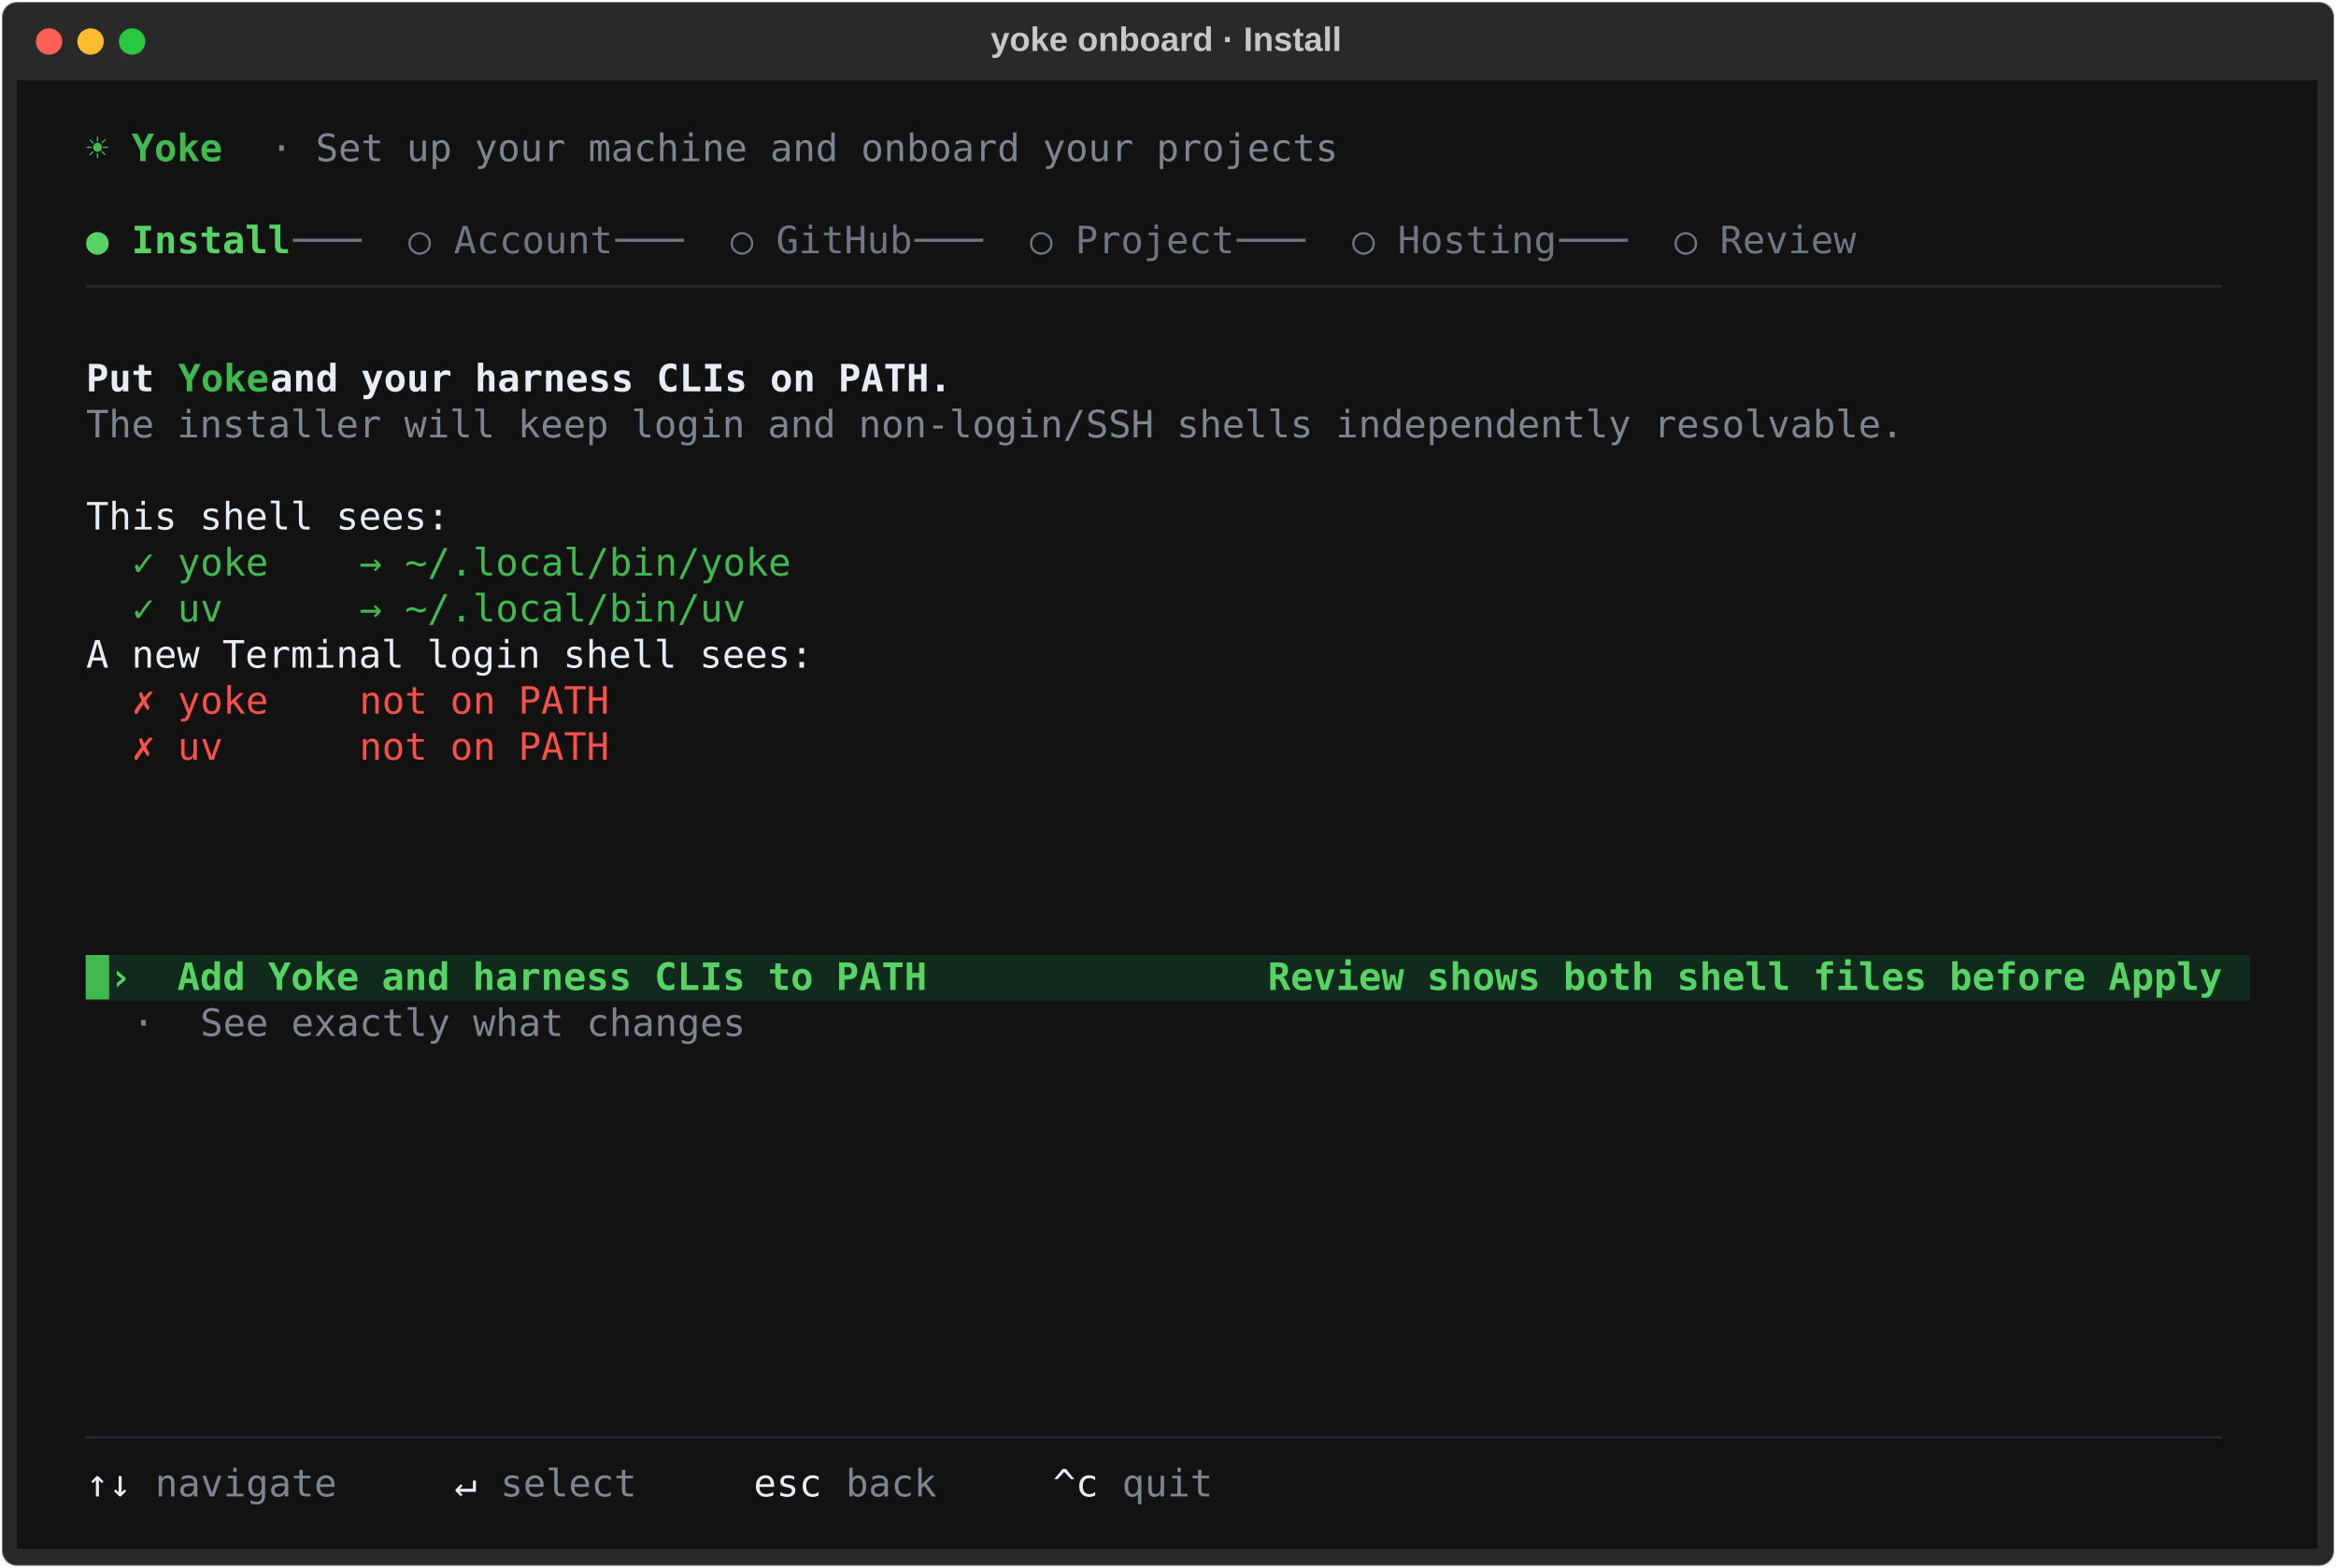
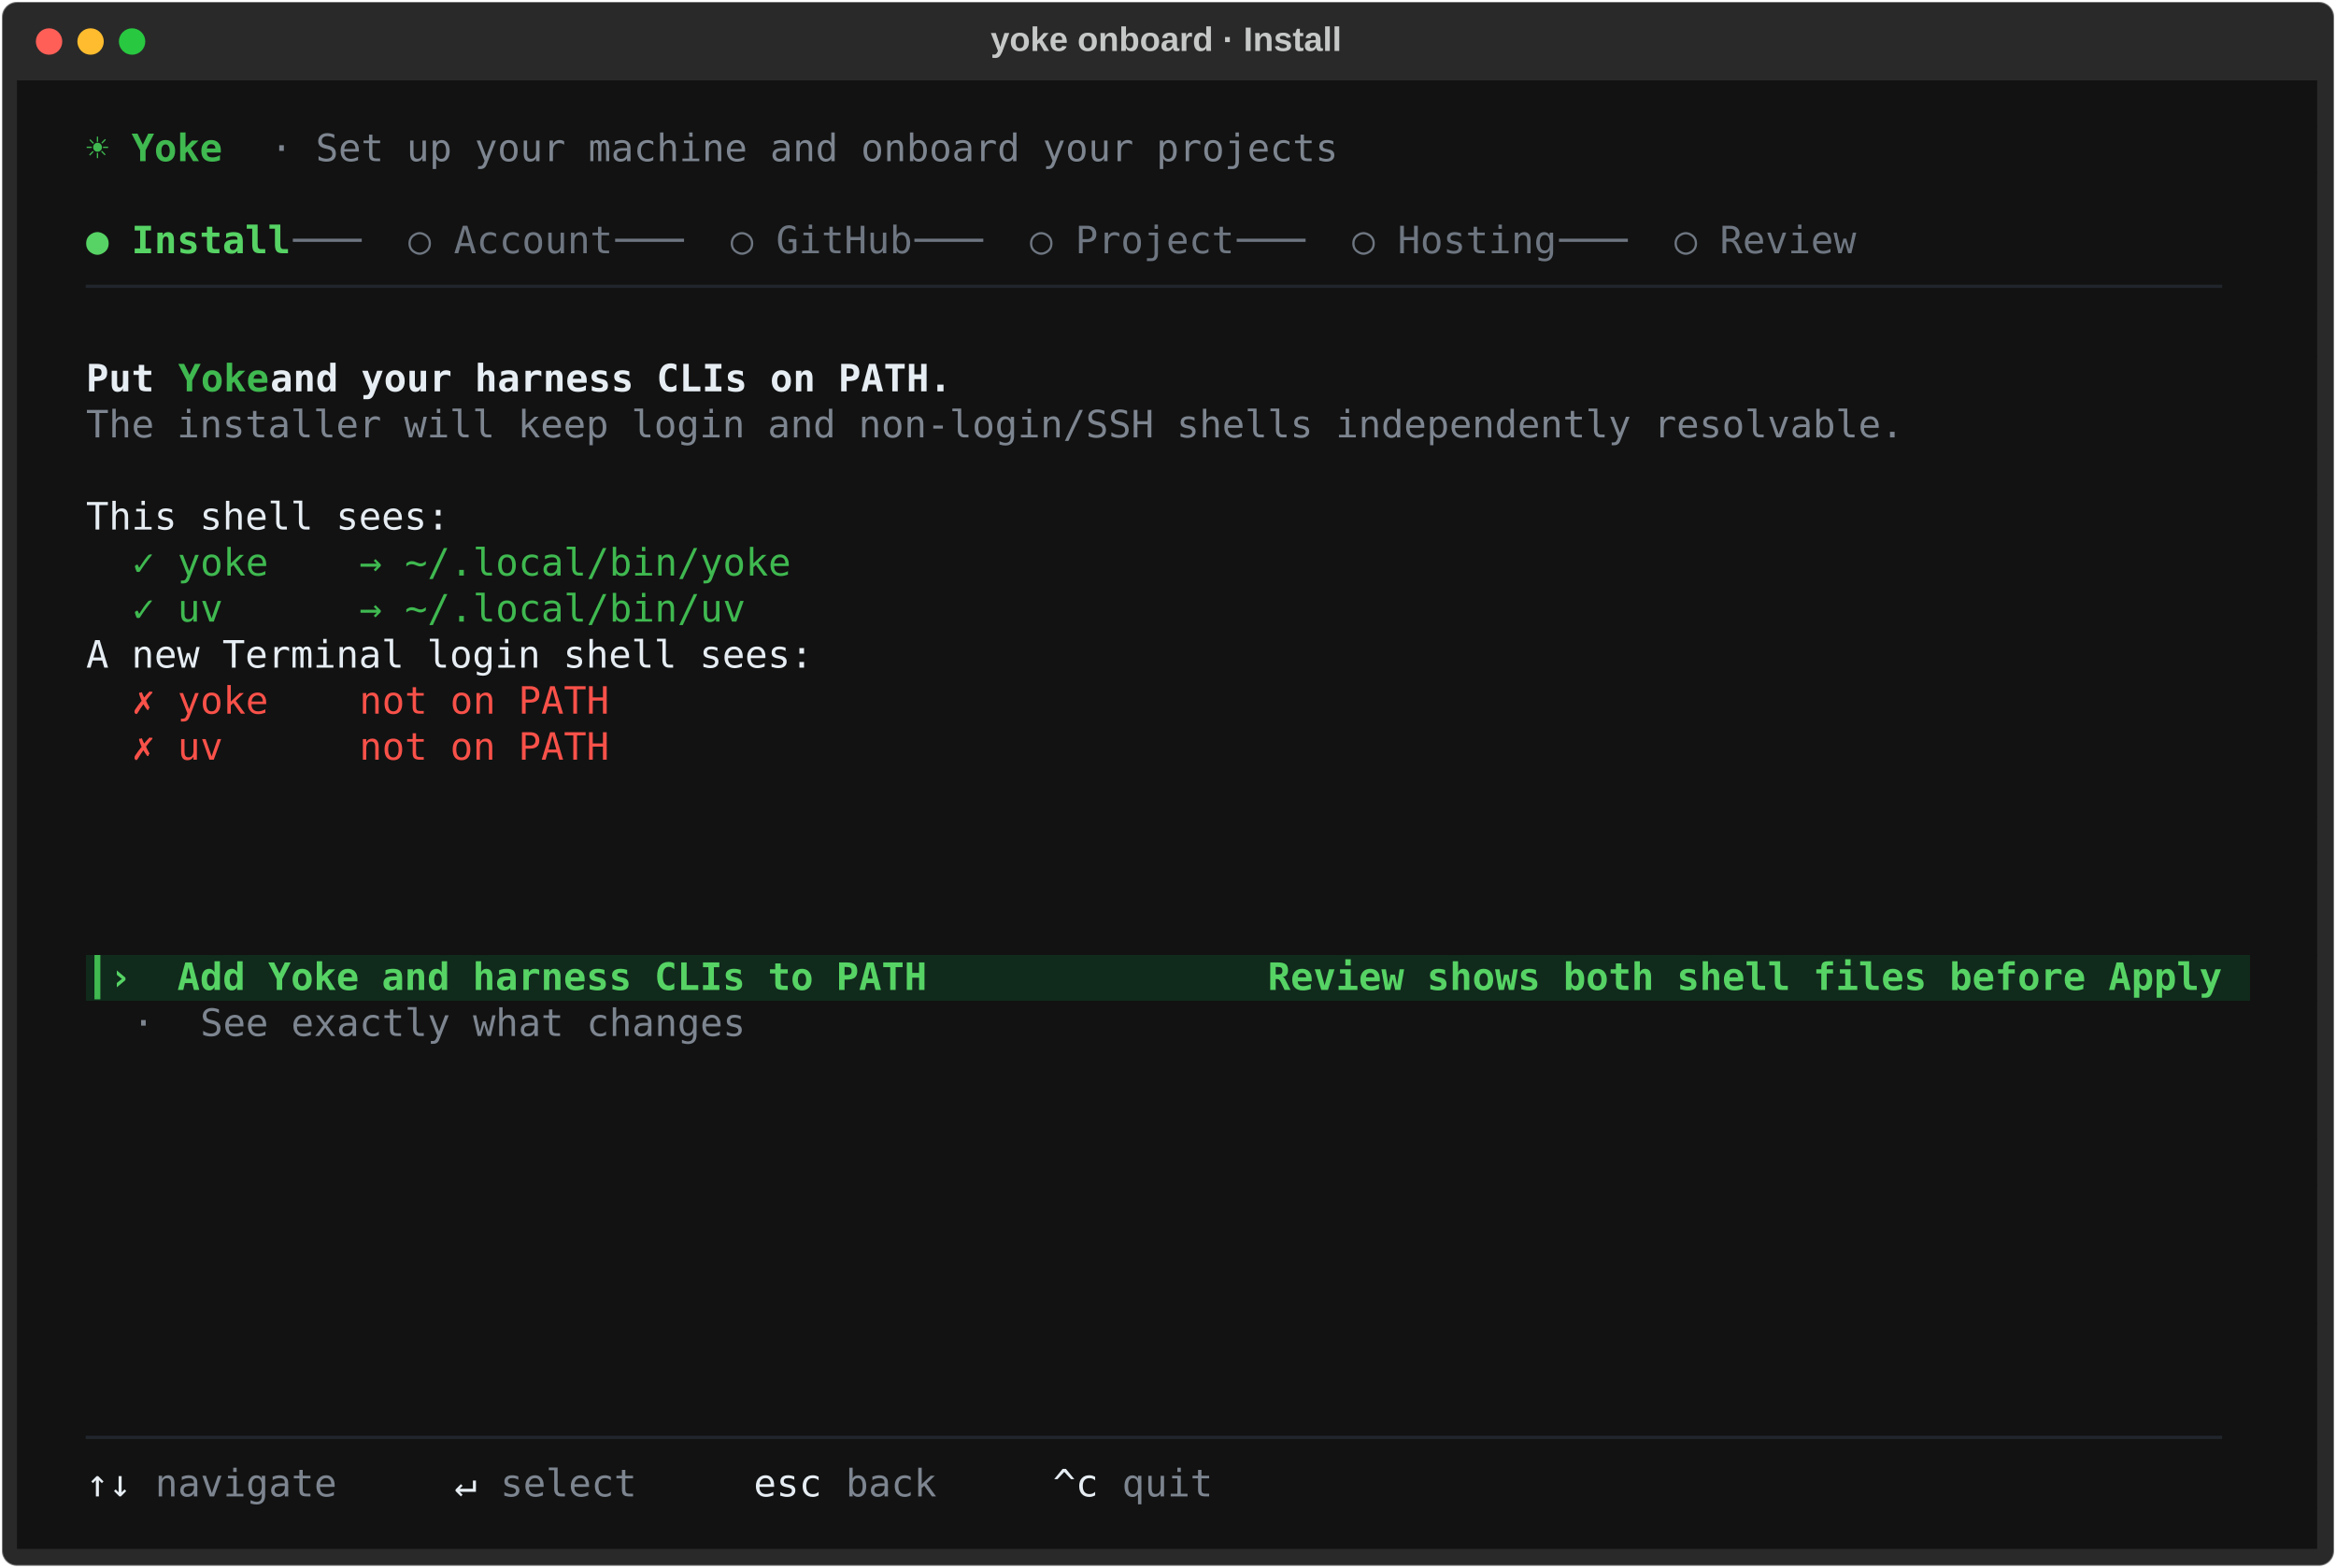
<svg xmlns="http://www.w3.org/2000/svg" class="rich-terminal" viewBox="0 0 1238 830.8">
  <style>

    @font-face {
        font-family: "Fira Code";
        src: local("FiraCode-Regular"),
                url("https://cdnjs.cloudflare.com/ajax/libs/firacode/{{VERSION}}/woff2/FiraCode-Regular.woff2") format("woff2"),
                url("https://cdnjs.cloudflare.com/ajax/libs/firacode/{{VERSION}}/woff/FiraCode-Regular.woff") format("woff");
        font-style: normal;
        font-weight: 400;
    }
    @font-face {
        font-family: "Fira Code";
        src: local("FiraCode-Bold"),
                url("https://cdnjs.cloudflare.com/ajax/libs/firacode/{{VERSION}}/woff2/FiraCode-Bold.woff2") format("woff2"),
                url("https://cdnjs.cloudflare.com/ajax/libs/firacode/{{VERSION}}/woff/FiraCode-Bold.woff") format("woff");
        font-style: bold;
        font-weight: 700;
    }

    .terminal-YOKE-matrix {
        font-family: Fira Code, monospace;
        font-size: 20px;
        line-height: 24.4px;
        font-variant-east-asian: full-width;
    }

    .terminal-YOKE-title {
        font-size: 18px;
        font-weight: bold;
        font-family: arial;
    }

.terminal-YOKE-r2 { fill: #3fb950;font-weight: bold }
.terminal-YOKE-r3 { fill: #e6edf3 }
.terminal-YOKE-r4 { fill: #7d8590 }
.terminal-YOKE-r5 { fill: #56d364;font-weight: bold }
.terminal-YOKE-r6 { fill: #6e7681 }
.terminal-YOKE-r7 { fill: #21262d }
.terminal-YOKE-r8 { fill: #e6edf3;font-weight: bold }
.terminal-YOKE-r9 { fill: #3fb950 }
.terminal-YOKE-r10 { fill: #f85149 }
    </style>
  <defs>
    <clipPath id="terminal-YOKE-clip-terminal">
      <rect x="0" y="0" width="1219.0" height="779.8" />
    </clipPath>
    <clipPath id="terminal-YOKE-line-0">
      <rect x="0" y="1.5" width="1220" height="24.65" />
    </clipPath>
    <clipPath id="terminal-YOKE-line-1">
      <rect x="0" y="25.9" width="1220" height="24.65" />
    </clipPath>
    <clipPath id="terminal-YOKE-line-2">
      <rect x="0" y="50.3" width="1220" height="24.65" />
    </clipPath>
    <clipPath id="terminal-YOKE-line-3">
      <rect x="0" y="74.7" width="1220" height="24.65" />
    </clipPath>
    <clipPath id="terminal-YOKE-line-4">
      <rect x="0" y="99.1" width="1220" height="24.65" />
    </clipPath>
    <clipPath id="terminal-YOKE-line-5">
      <rect x="0" y="123.5" width="1220" height="24.65" />
    </clipPath>
    <clipPath id="terminal-YOKE-line-6">
      <rect x="0" y="147.9" width="1220" height="24.65" />
    </clipPath>
    <clipPath id="terminal-YOKE-line-7">
      <rect x="0" y="172.3" width="1220" height="24.65" />
    </clipPath>
    <clipPath id="terminal-YOKE-line-8">
      <rect x="0" y="196.7" width="1220" height="24.65" />
    </clipPath>
    <clipPath id="terminal-YOKE-line-9">
      <rect x="0" y="221.1" width="1220" height="24.65" />
    </clipPath>
    <clipPath id="terminal-YOKE-line-10">
      <rect x="0" y="245.5" width="1220" height="24.65" />
    </clipPath>
    <clipPath id="terminal-YOKE-line-11">
      <rect x="0" y="269.9" width="1220" height="24.65" />
    </clipPath>
    <clipPath id="terminal-YOKE-line-12">
      <rect x="0" y="294.3" width="1220" height="24.65" />
    </clipPath>
    <clipPath id="terminal-YOKE-line-13">
      <rect x="0" y="318.7" width="1220" height="24.65" />
    </clipPath>
    <clipPath id="terminal-YOKE-line-14">
      <rect x="0" y="343.1" width="1220" height="24.65" />
    </clipPath>
    <clipPath id="terminal-YOKE-line-15">
      <rect x="0" y="367.5" width="1220" height="24.65" />
    </clipPath>
    <clipPath id="terminal-YOKE-line-16">
      <rect x="0" y="391.9" width="1220" height="24.65" />
    </clipPath>
    <clipPath id="terminal-YOKE-line-17">
      <rect x="0" y="416.3" width="1220" height="24.65" />
    </clipPath>
    <clipPath id="terminal-YOKE-line-18">
      <rect x="0" y="440.7" width="1220" height="24.65" />
    </clipPath>
    <clipPath id="terminal-YOKE-line-19">
      <rect x="0" y="465.1" width="1220" height="24.65" />
    </clipPath>
    <clipPath id="terminal-YOKE-line-20">
      <rect x="0" y="489.5" width="1220" height="24.65" />
    </clipPath>
    <clipPath id="terminal-YOKE-line-21">
      <rect x="0" y="513.9" width="1220" height="24.65" />
    </clipPath>
    <clipPath id="terminal-YOKE-line-22">
      <rect x="0" y="538.3" width="1220" height="24.65" />
    </clipPath>
    <clipPath id="terminal-YOKE-line-23">
      <rect x="0" y="562.7" width="1220" height="24.65" />
    </clipPath>
    <clipPath id="terminal-YOKE-line-24">
      <rect x="0" y="587.1" width="1220" height="24.65" />
    </clipPath>
    <clipPath id="terminal-YOKE-line-25">
      <rect x="0" y="611.5" width="1220" height="24.65" />
    </clipPath>
    <clipPath id="terminal-YOKE-line-26">
      <rect x="0" y="635.9" width="1220" height="24.65" />
    </clipPath>
    <clipPath id="terminal-YOKE-line-27">
      <rect x="0" y="660.3" width="1220" height="24.65" />
    </clipPath>
    <clipPath id="terminal-YOKE-line-28">
      <rect x="0" y="684.7" width="1220" height="24.65" />
    </clipPath>
    <clipPath id="terminal-YOKE-line-29">
      <rect x="0" y="709.1" width="1220" height="24.65" />
    </clipPath>
    <clipPath id="terminal-YOKE-line-30">
      <rect x="0" y="733.5" width="1220" height="24.65" />
    </clipPath>
  </defs>
  <rect fill="#292929" stroke="rgba(255,255,255,0.35)" stroke-width="1" x="1" y="1" width="1236" height="828.8" rx="8" />
  <text class="terminal-YOKE-title" fill="#c5c8c6" text-anchor="middle" x="618" y="27">yoke onboard · Install</text>
  <g transform="translate(26,22)">
    <circle cx="0" cy="0" r="7" fill="#ff5f57" />
    <circle cx="22" cy="0" r="7" fill="#febc2e" />
    <circle cx="44" cy="0" r="7" fill="#28c840" />
  </g>
  <g transform="translate(9, 41)" clip-path="url(#terminal-YOKE-clip-terminal)">
    <rect fill="#121212" x="0" y="1.5" width="1220" height="24.65" shape-rendering="crispEdges" />
    <rect fill="#121212" x="0" y="25.9" width="36.6" height="24.65" shape-rendering="crispEdges" />
    <rect fill="#121212" x="36.6" y="25.9" width="73.2" height="24.65" shape-rendering="crispEdges" />
    <rect fill="#121212" x="109.8" y="25.9" width="24.4" height="24.65" shape-rendering="crispEdges" />
    <rect fill="#121212" x="134.2" y="25.9" width="573.4" height="24.65" shape-rendering="crispEdges" />
    <rect fill="#121212" x="707.6" y="25.9" width="512.4" height="24.65" shape-rendering="crispEdges" />
    <rect fill="#121212" x="0" y="50.3" width="1220" height="24.65" shape-rendering="crispEdges" />
    <rect fill="#121212" x="0" y="74.7" width="36.6" height="24.65" shape-rendering="crispEdges" />
    <rect fill="#121212" x="36.6" y="74.7" width="109.8" height="24.65" shape-rendering="crispEdges" />
    <rect fill="#121212" x="146.4" y="74.7" width="61" height="24.65" shape-rendering="crispEdges" />
    <rect fill="#121212" x="207.4" y="74.7" width="109.8" height="24.65" shape-rendering="crispEdges" />
    <rect fill="#121212" x="317.2" y="74.7" width="61" height="24.65" shape-rendering="crispEdges" />
    <rect fill="#121212" x="378.2" y="74.7" width="97.6" height="24.65" shape-rendering="crispEdges" />
    <rect fill="#121212" x="475.8" y="74.7" width="61" height="24.65" shape-rendering="crispEdges" />
    <rect fill="#121212" x="536.8" y="74.7" width="109.8" height="24.65" shape-rendering="crispEdges" />
    <rect fill="#121212" x="646.6" y="74.7" width="61" height="24.65" shape-rendering="crispEdges" />
    <rect fill="#121212" x="707.6" y="74.7" width="109.8" height="24.65" shape-rendering="crispEdges" />
    <rect fill="#121212" x="817.4" y="74.7" width="61" height="24.65" shape-rendering="crispEdges" />
    <rect fill="#121212" x="878.4" y="74.7" width="97.6" height="24.65" shape-rendering="crispEdges" />
    <rect fill="#121212" x="976" y="74.7" width="244" height="24.65" shape-rendering="crispEdges" />
    <rect fill="#121212" x="0" y="99.1" width="36.6" height="24.65" shape-rendering="crispEdges" />
    <rect fill="#121212" x="36.6" y="99.1" width="1146.8" height="24.65" shape-rendering="crispEdges" />
    <rect fill="#121212" x="1183.4" y="99.1" width="36.6" height="24.65" shape-rendering="crispEdges" />
    <rect fill="#121212" x="0" y="123.5" width="1220" height="24.65" shape-rendering="crispEdges" />
    <rect fill="#121212" x="0" y="147.9" width="36.6" height="24.65" shape-rendering="crispEdges" />
    <rect fill="#121212" x="36.6" y="147.9" width="48.8" height="24.65" shape-rendering="crispEdges" />
    <rect fill="#121212" x="85.4" y="147.9" width="48.8" height="24.65" shape-rendering="crispEdges" />
    <rect fill="#121212" x="134.2" y="147.9" width="378.2" height="24.65" shape-rendering="crispEdges" />
    <rect fill="#121212" x="512.4" y="147.9" width="707.6" height="24.65" shape-rendering="crispEdges" />
    <rect fill="#121212" x="0" y="172.3" width="36.6" height="24.65" shape-rendering="crispEdges" />
    <rect fill="#121212" x="36.6" y="172.3" width="976" height="24.65" shape-rendering="crispEdges" />
    <rect fill="#121212" x="1012.6" y="172.3" width="170.8" height="24.65" shape-rendering="crispEdges" />
    <rect fill="#121212" x="1183.4" y="172.3" width="36.6" height="24.65" shape-rendering="crispEdges" />
    <rect fill="#121212" x="0" y="196.7" width="36.6" height="24.65" shape-rendering="crispEdges" />
    <rect fill="#121212" x="36.6" y="196.7" width="0" height="24.65" shape-rendering="crispEdges" />
    <rect fill="#121212" x="36.6" y="196.7" width="1183.4" height="24.65" shape-rendering="crispEdges" />
    <rect fill="#121212" x="0" y="221.1" width="36.6" height="24.65" shape-rendering="crispEdges" />
    <rect fill="#121212" x="36.6" y="221.1" width="195.2" height="24.65" shape-rendering="crispEdges" />
    <rect fill="#121212" x="231.8" y="221.1" width="988.2" height="24.65" shape-rendering="crispEdges" />
    <rect fill="#121212" x="0" y="245.5" width="36.6" height="24.65" shape-rendering="crispEdges" />
    <rect fill="#121212" x="36.6" y="245.5" width="24.4" height="24.65" shape-rendering="crispEdges" />
    <rect fill="#121212" x="61" y="245.5" width="353.8" height="24.65" shape-rendering="crispEdges" />
    <rect fill="#121212" x="414.8" y="245.5" width="805.2" height="24.65" shape-rendering="crispEdges" />
    <rect fill="#121212" x="0" y="269.9" width="36.6" height="24.65" shape-rendering="crispEdges" />
    <rect fill="#121212" x="36.6" y="269.9" width="24.4" height="24.65" shape-rendering="crispEdges" />
    <rect fill="#121212" x="61" y="269.9" width="329.4" height="24.65" shape-rendering="crispEdges" />
    <rect fill="#121212" x="390.4" y="269.9" width="829.6" height="24.65" shape-rendering="crispEdges" />
    <rect fill="#121212" x="0" y="294.3" width="36.6" height="24.65" shape-rendering="crispEdges" />
    <rect fill="#121212" x="36.6" y="294.3" width="390.4" height="24.65" shape-rendering="crispEdges" />
    <rect fill="#121212" x="427" y="294.3" width="793" height="24.65" shape-rendering="crispEdges" />
    <rect fill="#121212" x="0" y="318.7" width="36.6" height="24.65" shape-rendering="crispEdges" />
    <rect fill="#121212" x="36.6" y="318.7" width="24.4" height="24.65" shape-rendering="crispEdges" />
    <rect fill="#121212" x="61" y="318.7" width="256.2" height="24.65" shape-rendering="crispEdges" />
    <rect fill="#121212" x="317.2" y="318.7" width="902.8" height="24.65" shape-rendering="crispEdges" />
    <rect fill="#121212" x="0" y="343.1" width="36.6" height="24.65" shape-rendering="crispEdges" />
    <rect fill="#121212" x="36.6" y="343.1" width="24.4" height="24.65" shape-rendering="crispEdges" />
    <rect fill="#121212" x="61" y="343.1" width="256.2" height="24.65" shape-rendering="crispEdges" />
    <rect fill="#121212" x="317.2" y="343.1" width="902.8" height="24.65" shape-rendering="crispEdges" />
    <rect fill="#121212" x="0" y="367.5" width="36.6" height="24.65" shape-rendering="crispEdges" />
    <rect fill="#121212" x="36.6" y="367.5" width="0" height="24.65" shape-rendering="crispEdges" />
    <rect fill="#121212" x="36.6" y="367.5" width="1183.4" height="24.65" shape-rendering="crispEdges" />
    <rect fill="#121212" x="0" y="391.9" width="36.6" height="24.65" shape-rendering="crispEdges" />
    <rect fill="#121212" x="36.6" y="391.9" width="0" height="24.65" shape-rendering="crispEdges" />
    <rect fill="#121212" x="36.6" y="391.9" width="1183.4" height="24.65" shape-rendering="crispEdges" />
    <rect fill="#121212" x="0" y="416.3" width="36.6" height="24.65" shape-rendering="crispEdges" />
    <rect fill="#121212" x="36.6" y="416.3" width="0" height="24.65" shape-rendering="crispEdges" />
    <rect fill="#121212" x="36.6" y="416.3" width="1146.8" height="24.65" shape-rendering="crispEdges" />
    <rect fill="#121212" x="1183.4" y="416.3" width="36.6" height="24.65" shape-rendering="crispEdges" />
    <rect fill="#121212" x="0" y="440.7" width="36.6" height="24.65" shape-rendering="crispEdges" />
    <rect fill="#121212" x="36.6" y="440.7" width="0" height="24.65" shape-rendering="crispEdges" />
    <rect fill="#121212" x="36.6" y="440.7" width="1183.4" height="24.65" shape-rendering="crispEdges" />
    <rect fill="#121212" x="0" y="465.1" width="36.6" height="24.65" shape-rendering="crispEdges" />
    <rect fill="#102a1c" x="36.6" y="465.1" width="12.2" height="24.65" shape-rendering="crispEdges" />
    <rect fill="#102a1c" x="48.8" y="465.1" width="1134.6" height="24.65" shape-rendering="crispEdges" />
    <rect fill="#121212" x="1183.4" y="465.1" width="36.6" height="24.65" shape-rendering="crispEdges" />
    <rect fill="#121212" x="0" y="489.5" width="36.6" height="24.65" shape-rendering="crispEdges" />
    <rect fill="#121212" x="36.6" y="489.5" width="12.2" height="24.65" shape-rendering="crispEdges" />
    <rect fill="#121212" x="48.8" y="489.5" width="12.2" height="24.65" shape-rendering="crispEdges" />
    <rect fill="#121212" x="61" y="489.5" width="1122.4" height="24.65" shape-rendering="crispEdges" />
    <rect fill="#121212" x="1183.4" y="489.5" width="36.6" height="24.65" shape-rendering="crispEdges" />
    <rect fill="#121212" x="0" y="513.9" width="36.6" height="24.65" shape-rendering="crispEdges" />
    <rect fill="#121212" x="36.6" y="513.9" width="1183.4" height="24.65" shape-rendering="crispEdges" />
    <rect fill="#121212" x="0" y="538.3" width="36.6" height="24.65" shape-rendering="crispEdges" />
    <rect fill="#121212" x="36.6" y="538.3" width="1183.4" height="24.65" shape-rendering="crispEdges" />
    <rect fill="#121212" x="0" y="562.7" width="36.6" height="24.65" shape-rendering="crispEdges" />
    <rect fill="#121212" x="36.6" y="562.7" width="1183.4" height="24.65" shape-rendering="crispEdges" />
    <rect fill="#121212" x="0" y="587.1" width="36.6" height="24.65" shape-rendering="crispEdges" />
    <rect fill="#121212" x="36.6" y="587.1" width="1183.4" height="24.65" shape-rendering="crispEdges" />
    <rect fill="#121212" x="0" y="611.5" width="36.6" height="24.65" shape-rendering="crispEdges" />
    <rect fill="#121212" x="36.6" y="611.5" width="1183.4" height="24.65" shape-rendering="crispEdges" />
    <rect fill="#121212" x="0" y="635.9" width="36.6" height="24.65" shape-rendering="crispEdges" />
    <rect fill="#121212" x="36.6" y="635.9" width="1183.4" height="24.65" shape-rendering="crispEdges" />
    <rect fill="#121212" x="0" y="660.3" width="36.6" height="24.65" shape-rendering="crispEdges" />
    <rect fill="#121212" x="36.6" y="660.3" width="1183.4" height="24.65" shape-rendering="crispEdges" />
    <rect fill="#121212" x="0" y="684.7" width="36.6" height="24.65" shape-rendering="crispEdges" />
    <rect fill="#121212" x="36.6" y="684.7" width="1183.4" height="24.65" shape-rendering="crispEdges" />
    <rect fill="#121212" x="0" y="709.1" width="36.6" height="24.65" shape-rendering="crispEdges" />
    <rect fill="#121212" x="36.6" y="709.1" width="1146.8" height="24.65" shape-rendering="crispEdges" />
    <rect fill="#121212" x="1183.4" y="709.1" width="36.6" height="24.65" shape-rendering="crispEdges" />
    <rect fill="#121212" x="0" y="733.5" width="36.6" height="24.65" shape-rendering="crispEdges" />
    <rect fill="#121212" x="36.6" y="733.5" width="24.4" height="24.65" shape-rendering="crispEdges" />
    <rect fill="#121212" x="61" y="733.5" width="12.2" height="24.65" shape-rendering="crispEdges" />
    <rect fill="#121212" x="73.2" y="733.5" width="97.6" height="24.65" shape-rendering="crispEdges" />
    <rect fill="#121212" x="170.8" y="733.5" width="61" height="24.65" shape-rendering="crispEdges" />
    <rect fill="#121212" x="231.8" y="733.5" width="12.2" height="24.65" shape-rendering="crispEdges" />
    <rect fill="#121212" x="244" y="733.5" width="12.2" height="24.65" shape-rendering="crispEdges" />
    <rect fill="#121212" x="256.2" y="733.5" width="73.2" height="24.65" shape-rendering="crispEdges" />
    <rect fill="#121212" x="329.4" y="733.5" width="61" height="24.65" shape-rendering="crispEdges" />
    <rect fill="#121212" x="390.4" y="733.5" width="36.6" height="24.65" shape-rendering="crispEdges" />
    <rect fill="#121212" x="427" y="733.5" width="12.2" height="24.65" shape-rendering="crispEdges" />
    <rect fill="#121212" x="439.2" y="733.5" width="48.8" height="24.65" shape-rendering="crispEdges" />
    <rect fill="#121212" x="488" y="733.5" width="61" height="24.65" shape-rendering="crispEdges" />
    <rect fill="#121212" x="549" y="733.5" width="24.4" height="24.65" shape-rendering="crispEdges" />
    <rect fill="#121212" x="573.4" y="733.5" width="12.2" height="24.65" shape-rendering="crispEdges" />
    <rect fill="#121212" x="585.6" y="733.5" width="48.8" height="24.65" shape-rendering="crispEdges" />
    <rect fill="#121212" x="634.4" y="733.5" width="585.6" height="24.65" shape-rendering="crispEdges" />
    <rect fill="#121212" x="0" y="757.9" width="1220" height="24.65" shape-rendering="crispEdges" />
    <g class="terminal-YOKE-matrix">
      <text class="terminal-YOKE-r2" x="36.6" y="44.4" textLength="73.2" clip-path="url(#terminal-YOKE-line-1)">☀ Yoke</text>
      <text class="terminal-YOKE-r4" x="134.2" y="44.4" textLength="573.4" clip-path="url(#terminal-YOKE-line-1)">· Set up your machine and onboard your projects</text>
      <text class="terminal-YOKE-r5" x="36.6" y="93.2" textLength="109.8" clip-path="url(#terminal-YOKE-line-3)">● Install</text>
      <text class="terminal-YOKE-r6" x="146.4" y="93.2" textLength="61" clip-path="url(#terminal-YOKE-line-3)"> ─── </text>
      <text class="terminal-YOKE-r6" x="207.4" y="93.2" textLength="109.8" clip-path="url(#terminal-YOKE-line-3)">○ Account</text>
      <text class="terminal-YOKE-r6" x="317.2" y="93.2" textLength="61" clip-path="url(#terminal-YOKE-line-3)"> ─── </text>
      <text class="terminal-YOKE-r6" x="378.2" y="93.2" textLength="97.6" clip-path="url(#terminal-YOKE-line-3)">○ GitHub</text>
      <text class="terminal-YOKE-r6" x="475.8" y="93.2" textLength="61" clip-path="url(#terminal-YOKE-line-3)"> ─── </text>
      <text class="terminal-YOKE-r6" x="536.8" y="93.2" textLength="109.8" clip-path="url(#terminal-YOKE-line-3)">○ Project</text>
      <text class="terminal-YOKE-r6" x="646.6" y="93.2" textLength="61" clip-path="url(#terminal-YOKE-line-3)"> ─── </text>
      <text class="terminal-YOKE-r6" x="707.6" y="93.2" textLength="109.8" clip-path="url(#terminal-YOKE-line-3)">○ Hosting</text>
      <text class="terminal-YOKE-r6" x="817.4" y="93.2" textLength="61" clip-path="url(#terminal-YOKE-line-3)"> ─── </text>
      <text class="terminal-YOKE-r6" x="878.4" y="93.2" textLength="97.6" clip-path="url(#terminal-YOKE-line-3)">○ Review</text>
      <text class="terminal-YOKE-r7" x="36.6" y="117.6" textLength="1146.8" clip-path="url(#terminal-YOKE-line-4)">──────────────────────────────────────────────────────────────────────────────────────────────</text>
      <text class="terminal-YOKE-r8" x="36.6" y="166.4" textLength="48.8" clip-path="url(#terminal-YOKE-line-6)">Put </text>
      <text class="terminal-YOKE-r2" x="85.4" y="166.4" textLength="48.8" clip-path="url(#terminal-YOKE-line-6)">Yoke</text>
      <text class="terminal-YOKE-r8" x="134.2" y="166.4" textLength="378.2" clip-path="url(#terminal-YOKE-line-6)"> and your harness CLIs on PATH.</text>
      <text class="terminal-YOKE-r4" x="36.6" y="190.8" textLength="976" clip-path="url(#terminal-YOKE-line-7)">The installer will keep login and non-login/SSH shells independently resolvable.</text>
      <text class="terminal-YOKE-r3" x="36.6" y="239.6" textLength="195.2" clip-path="url(#terminal-YOKE-line-9)">This shell sees:</text>
      <text class="terminal-YOKE-r9" x="61" y="264" textLength="353.8" clip-path="url(#terminal-YOKE-line-10)">✓ yoke    → ~/.local/bin/yoke</text>
      <text class="terminal-YOKE-r9" x="61" y="288.4" textLength="329.4" clip-path="url(#terminal-YOKE-line-11)">✓ uv      → ~/.local/bin/uv</text>
      <text class="terminal-YOKE-r3" x="36.6" y="312.8" textLength="390.4" clip-path="url(#terminal-YOKE-line-12)">A new Terminal login shell sees:</text>
      <text class="terminal-YOKE-r10" x="61" y="337.2" textLength="256.2" clip-path="url(#terminal-YOKE-line-13)">✗ yoke    not on PATH</text>
      <text class="terminal-YOKE-r10" x="61" y="361.6" textLength="256.2" clip-path="url(#terminal-YOKE-line-14)">✗ uv      not on PATH</text>
-       <text class="terminal-YOKE-r9" x="36.6" y="483.6" textLength="12.2" clip-path="url(#terminal-YOKE-line-19)">█</text>
+       <text class="terminal-YOKE-r9" x="36.6" y="483.6" textLength="12.2" clip-path="url(#terminal-YOKE-line-19)">┃</text>
      <text class="terminal-YOKE-r5" x="48.8" y="483.6" textLength="1134.6" clip-path="url(#terminal-YOKE-line-19)">›  Add Yoke and harness CLIs to PATH               Review shows both shell files before Apply</text>
      <text class="terminal-YOKE-r4" x="61" y="508" textLength="1122.4" clip-path="url(#terminal-YOKE-line-20)">·  See exactly what changes                                                                 </text>
      <text class="terminal-YOKE-r7" x="36.6" y="727.6" textLength="1146.8" clip-path="url(#terminal-YOKE-line-29)">──────────────────────────────────────────────────────────────────────────────────────────────</text>
      <text class="terminal-YOKE-r3" x="36.6" y="752" textLength="24.4" clip-path="url(#terminal-YOKE-line-30)">↑↓</text>
      <text class="terminal-YOKE-r4" x="73.2" y="752" textLength="97.6" clip-path="url(#terminal-YOKE-line-30)">navigate</text>
      <text class="terminal-YOKE-r3" x="231.8" y="752" textLength="12.2" clip-path="url(#terminal-YOKE-line-30)">↵</text>
      <text class="terminal-YOKE-r4" x="256.2" y="752" textLength="73.2" clip-path="url(#terminal-YOKE-line-30)">select</text>
      <text class="terminal-YOKE-r3" x="390.4" y="752" textLength="36.6" clip-path="url(#terminal-YOKE-line-30)">esc</text>
      <text class="terminal-YOKE-r4" x="439.2" y="752" textLength="48.8" clip-path="url(#terminal-YOKE-line-30)">back</text>
      <text class="terminal-YOKE-r3" x="549" y="752" textLength="24.4" clip-path="url(#terminal-YOKE-line-30)">^c</text>
      <text class="terminal-YOKE-r4" x="585.6" y="752" textLength="48.8" clip-path="url(#terminal-YOKE-line-30)">quit</text>
    </g>
  </g>
</svg>
